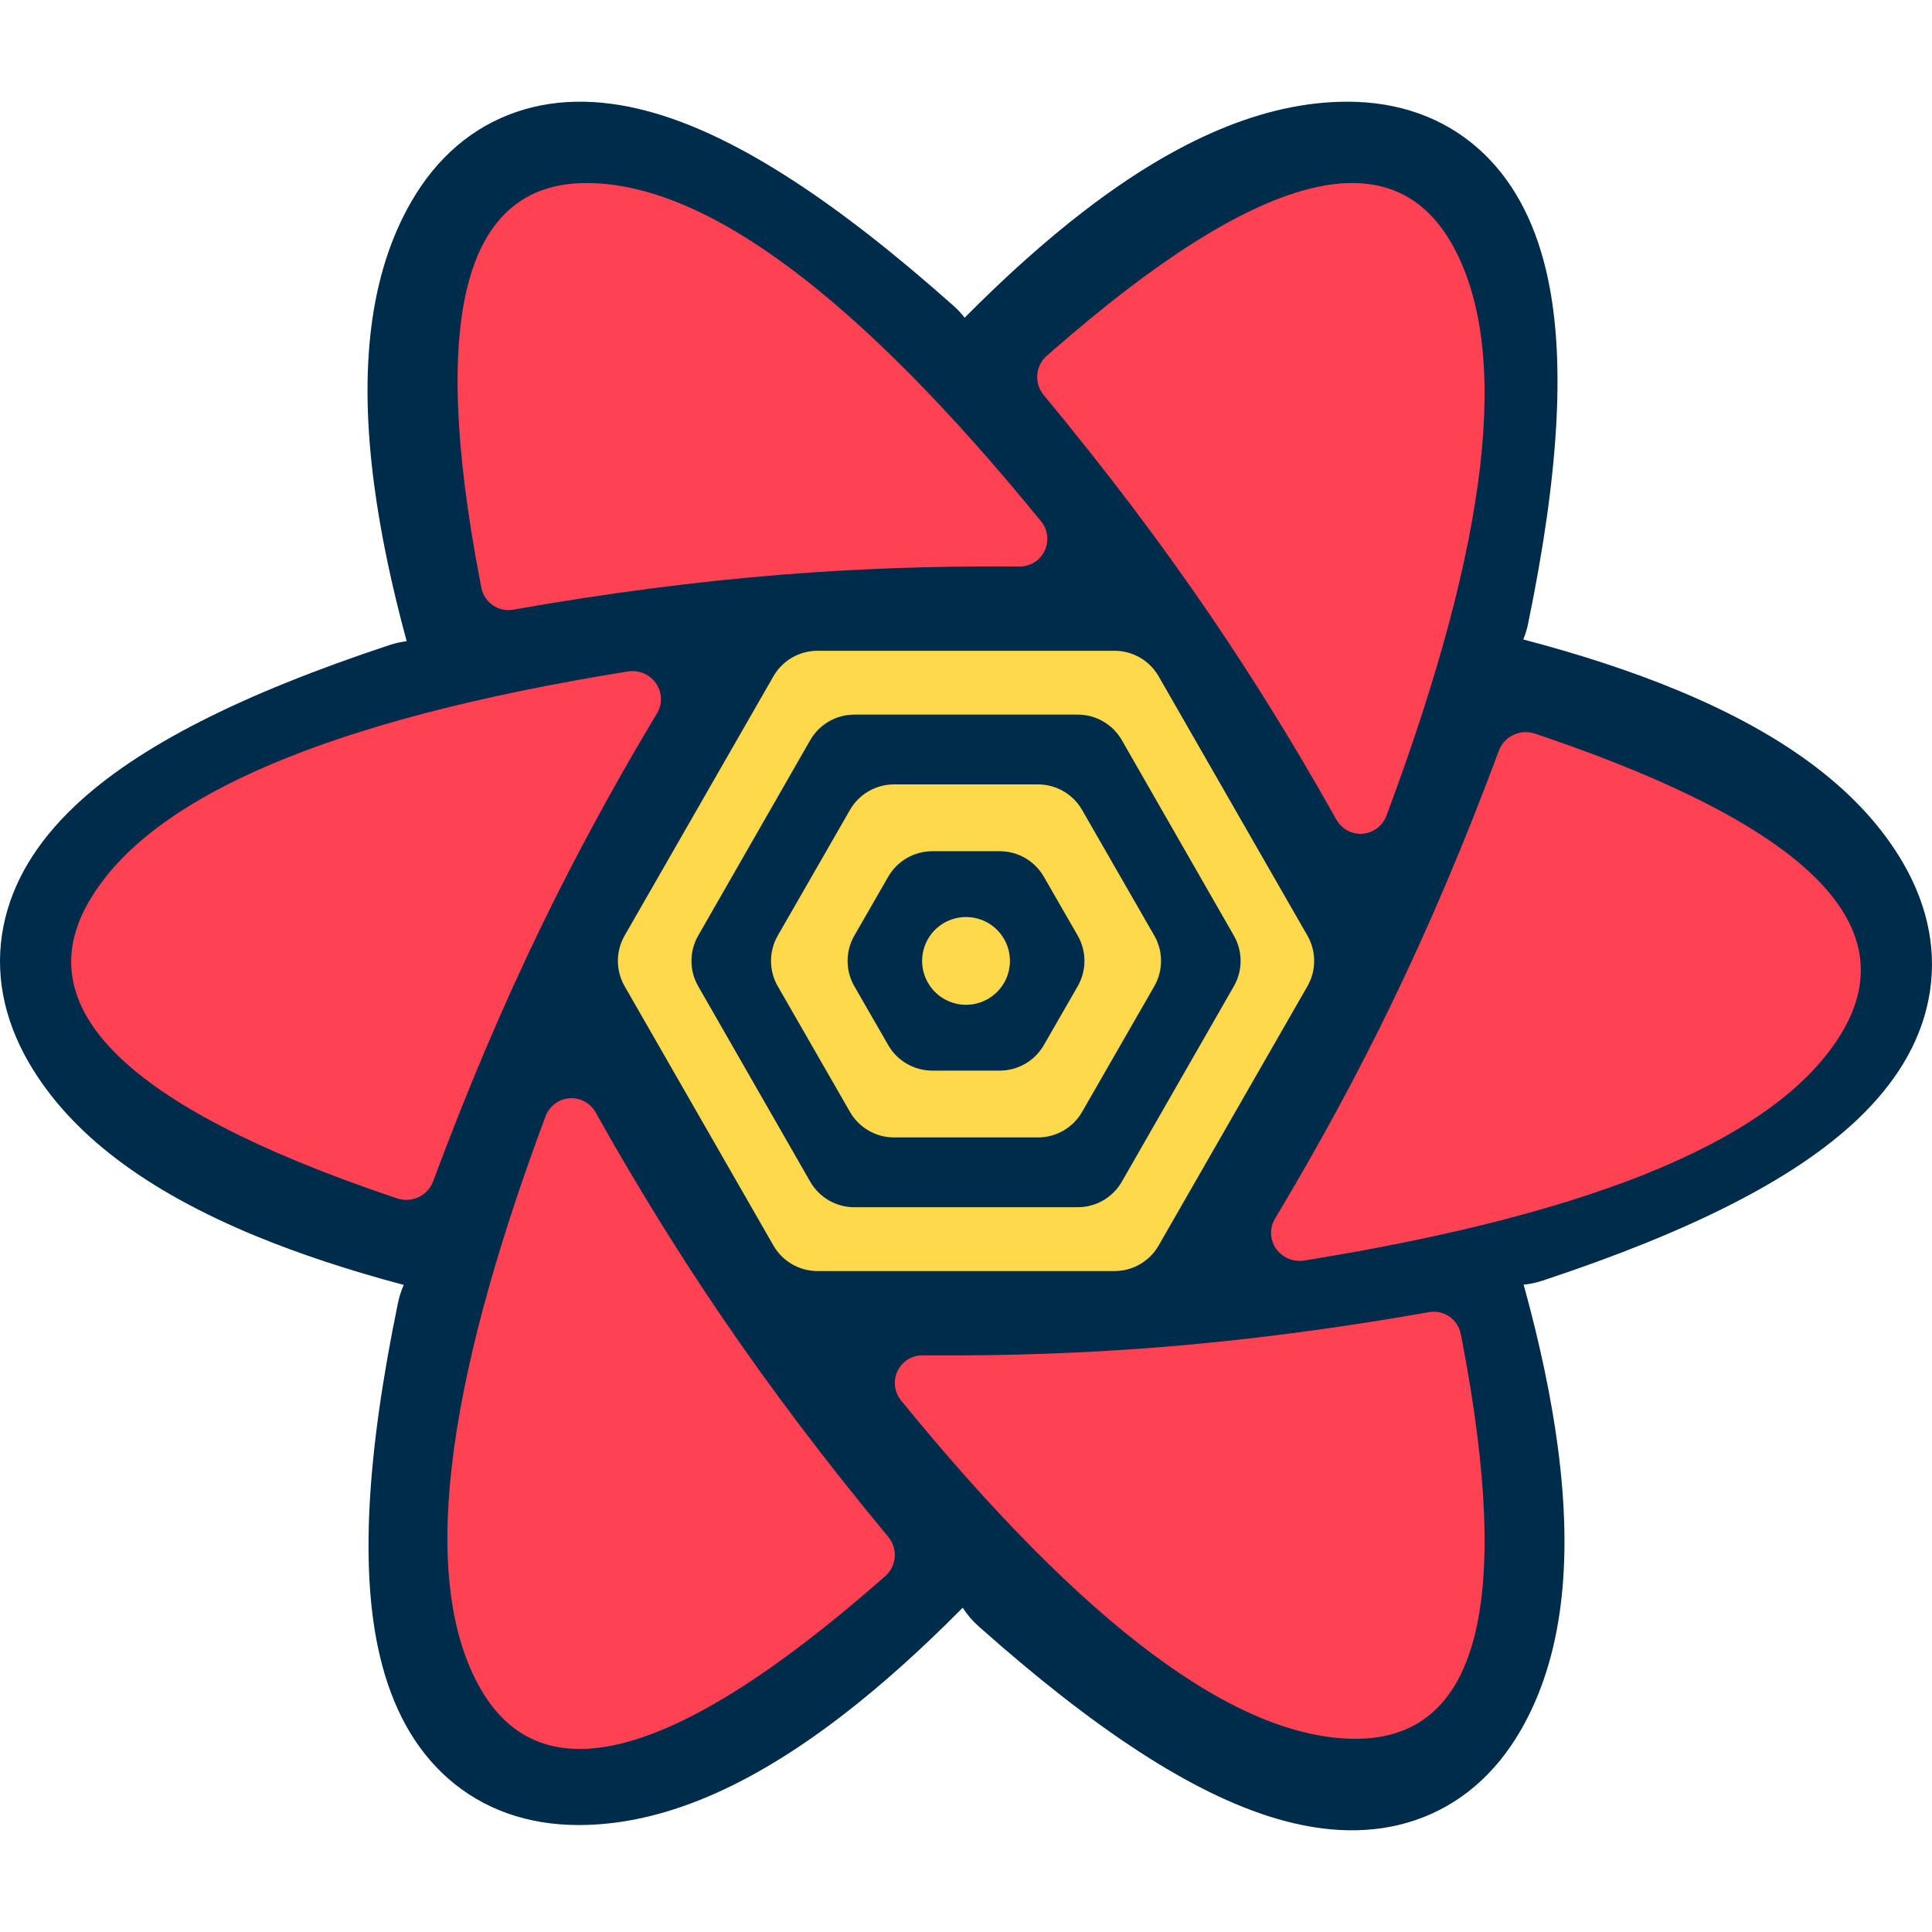
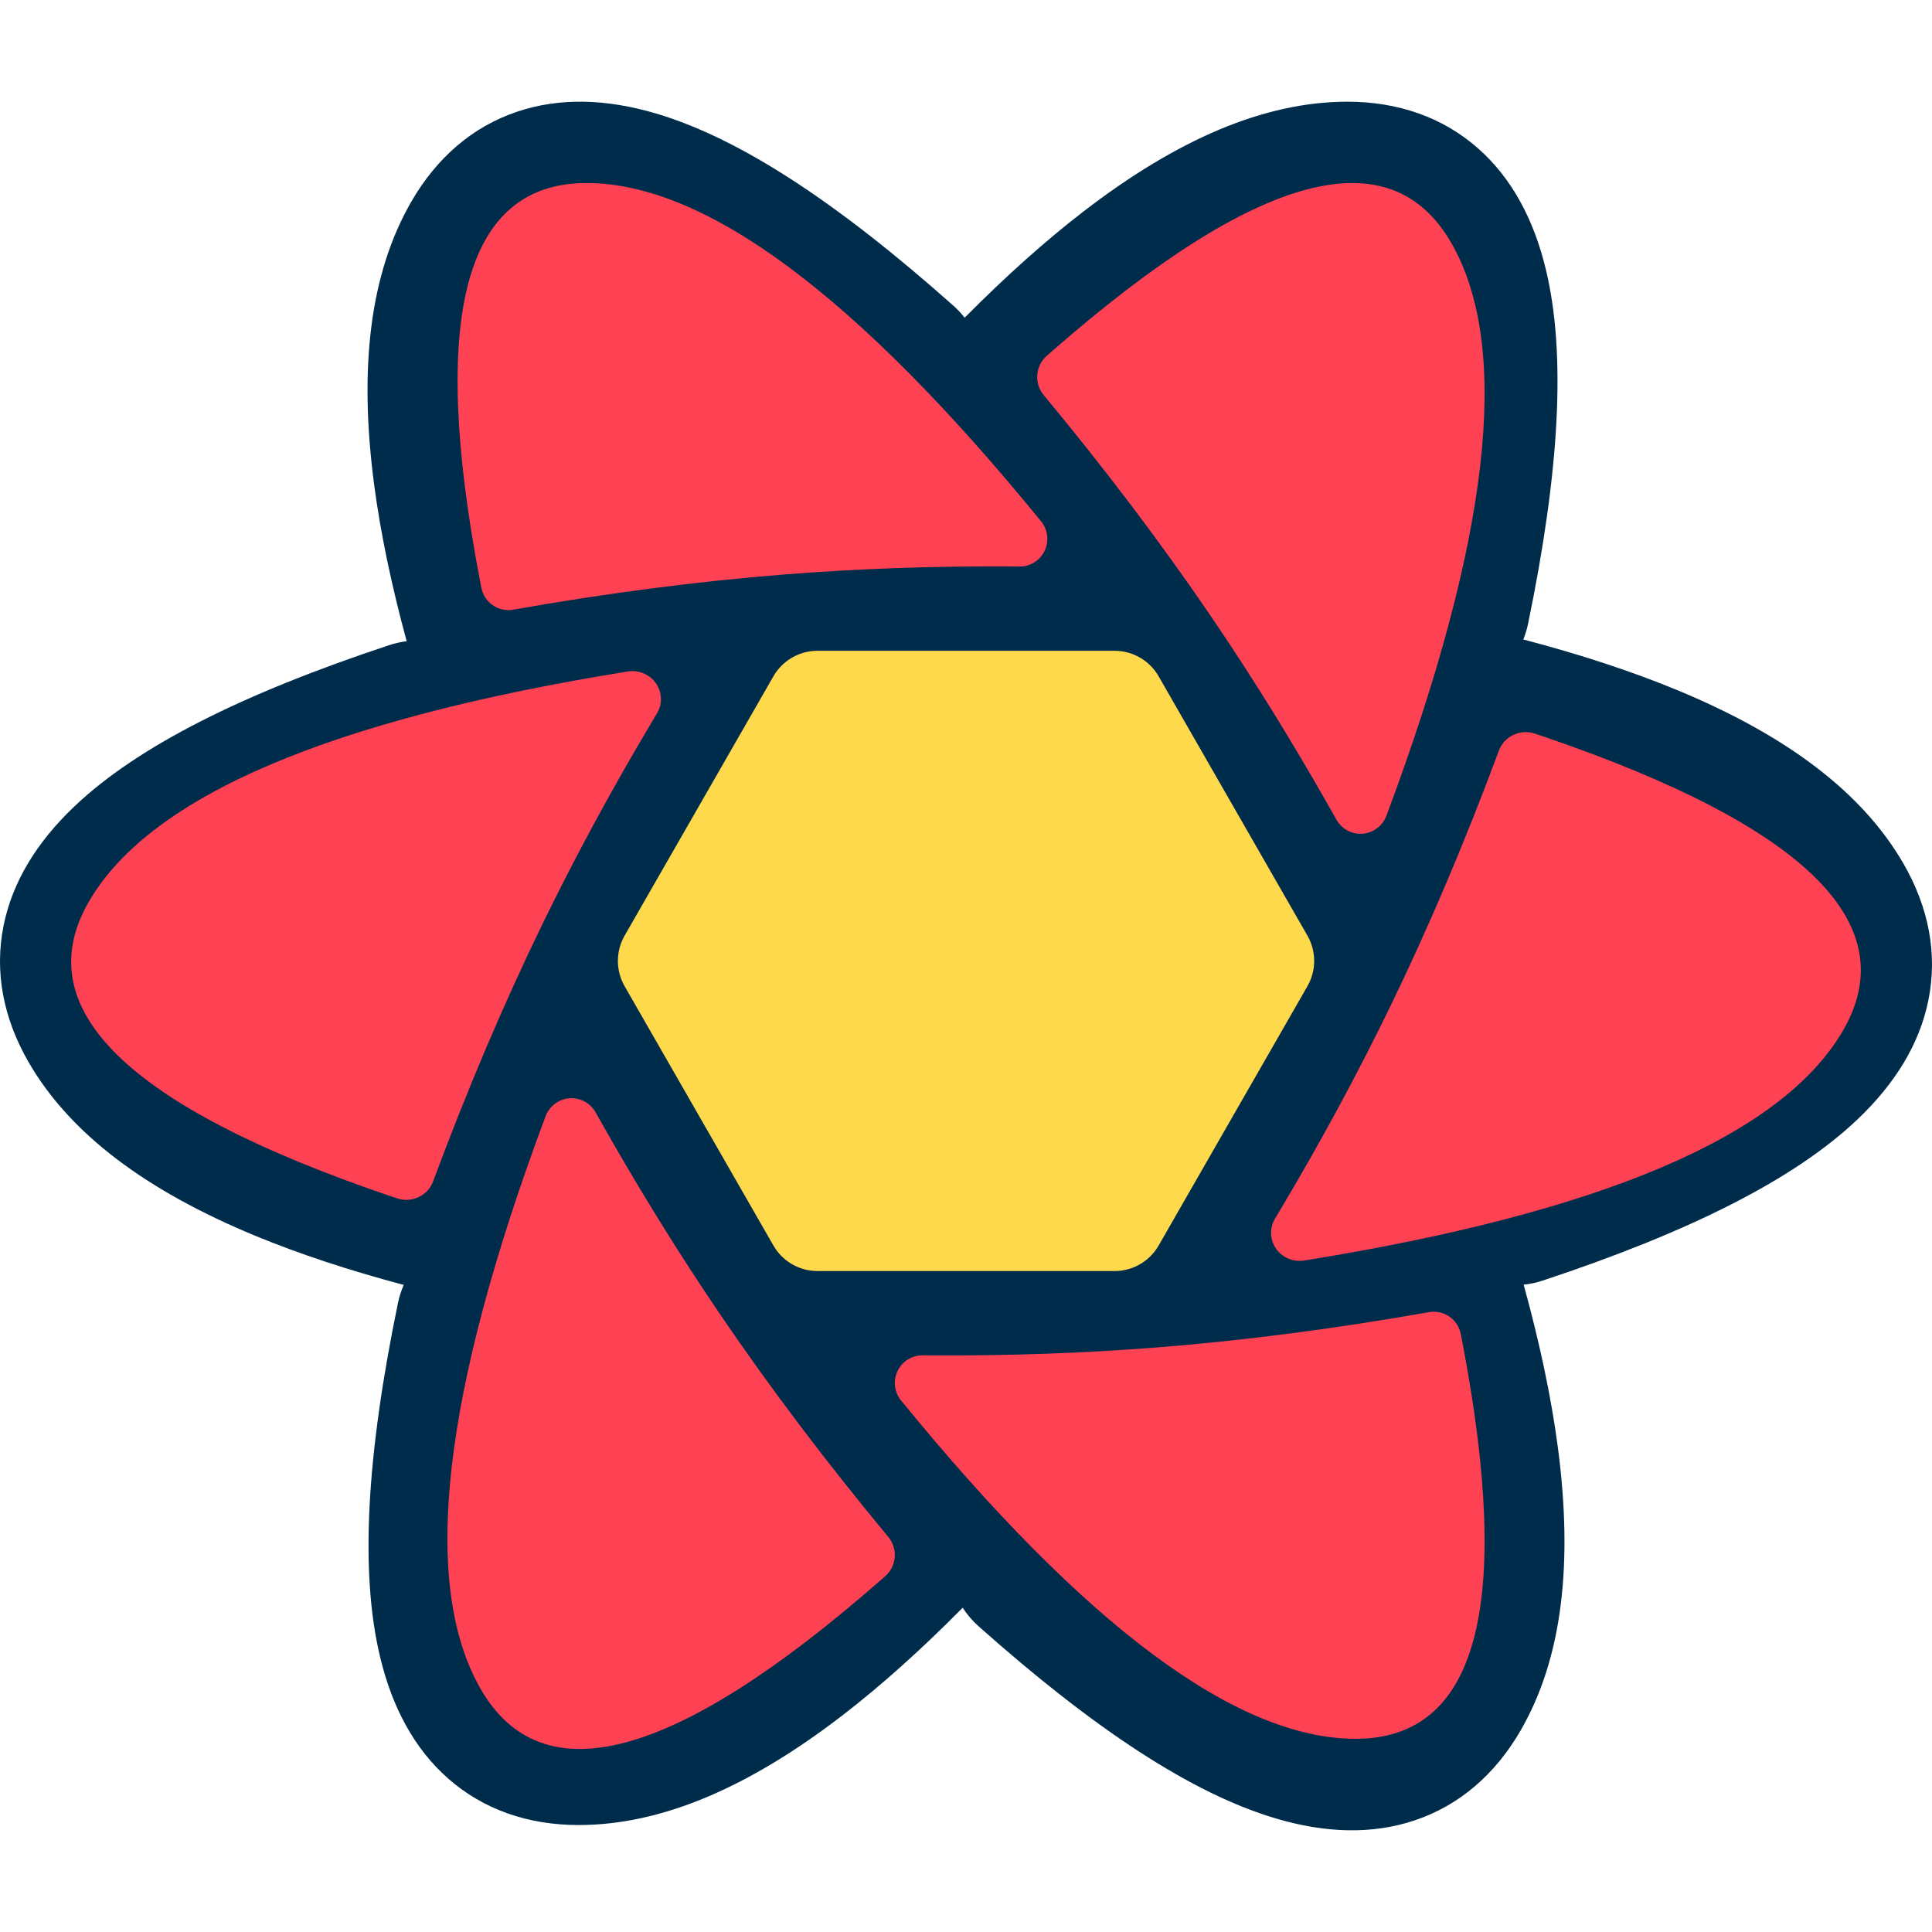
<svg xmlns="http://www.w3.org/2000/svg" width="190px" height="190px" viewBox="0 0 190 190" version="1.1">
-   <g stroke="none" stroke-width="1" fill="none" fill-rule="evenodd">
+   <g stroke="none" stroke-width="1" fill="none" fillRule="evenodd">
    <g>
-       <path d="M39.724,61.344 C36.631,46.363 35.968,34.873 37.967,26.529 C39.156,21.567 41.329,17.519 44.635,14.598 C48.124,11.515 52.536,10.002 57.493,10.002 C65.671,10.002 74.268,13.727 83.456,20.804 C87.203,23.691 91.092,27.17 95.132,31.244 C95.453,30.831 95.817,30.441 96.221,30.081 C107.641,19.915 117.255,13.599 125.478,11.164 C130.368,9.716 134.959,9.578 139.139,10.983 C143.552,12.466 147.068,15.533 149.548,19.828 C153.642,26.917 154.722,36.231 153.196,47.732 C152.573,52.42 151.51,57.526 150.007,63.059 C150.574,63.128 151.142,63.253 151.705,63.44 C166.194,68.236 176.454,73.394 182.665,79.288 C186.361,82.795 188.774,86.7 189.646,91.022 C190.567,95.584 189.669,100.159 187.192,104.451 C183.105,111.53 175.592,117.112 164.888,121.534 C160.59,123.31 155.727,124.918 150.293,126.364 C150.541,126.923 150.734,127.517 150.862,128.14 C153.955,143.121 154.619,154.611 152.619,162.954 C151.431,167.916 149.257,171.964 145.952,174.885 C142.462,177.968 138.05,179.481 133.093,179.481 C124.915,179.481 116.318,175.756 107.13,168.679 C103.343,165.762 99.411,162.239 95.325,158.109 C94.905,158.765 94.389,159.376 93.779,159.919 C82.359,170.085 72.745,176.401 64.522,178.836 C59.632,180.284 55.041,180.422 50.861,179.017 C46.448,177.534 42.932,174.467 40.452,170.172 C36.358,163.083 35.278,153.769 36.804,142.268 C37.449,137.411 38.568,132.104 40.158,126.339 C39.536,126.276 38.912,126.145 38.295,125.941 C23.806,121.144 13.546,115.986 7.335,110.092 C3.639,106.585 1.226,102.68 0.354,98.358 C-0.567,93.796 0.331,89.221 2.808,84.929 C6.895,77.85 14.408,72.268 25.112,67.846 C29.539,66.018 34.564,64.367 40.194,62.887 C39.993,62.397 39.835,61.881 39.724,61.344 Z" fill="#002C4B" fill-rule="nonzero" transform="translate(95, 95) scale(-1, 1) translate(-95, -95) " />
+       <path d="M39.724,61.344 C36.631,46.363 35.968,34.873 37.967,26.529 C39.156,21.567 41.329,17.519 44.635,14.598 C48.124,11.515 52.536,10.002 57.493,10.002 C65.671,10.002 74.268,13.727 83.456,20.804 C87.203,23.691 91.092,27.17 95.132,31.244 C95.453,30.831 95.817,30.441 96.221,30.081 C107.641,19.915 117.255,13.599 125.478,11.164 C130.368,9.716 134.959,9.578 139.139,10.983 C143.552,12.466 147.068,15.533 149.548,19.828 C153.642,26.917 154.722,36.231 153.196,47.732 C152.573,52.42 151.51,57.526 150.007,63.059 C150.574,63.128 151.142,63.253 151.705,63.44 C166.194,68.236 176.454,73.394 182.665,79.288 C186.361,82.795 188.774,86.7 189.646,91.022 C190.567,95.584 189.669,100.159 187.192,104.451 C183.105,111.53 175.592,117.112 164.888,121.534 C160.59,123.31 155.727,124.918 150.293,126.364 C150.541,126.923 150.734,127.517 150.862,128.14 C153.955,143.121 154.619,154.611 152.619,162.954 C151.431,167.916 149.257,171.964 145.952,174.885 C142.462,177.968 138.05,179.481 133.093,179.481 C124.915,179.481 116.318,175.756 107.13,168.679 C103.343,165.762 99.411,162.239 95.325,158.109 C94.905,158.765 94.389,159.376 93.779,159.919 C82.359,170.085 72.745,176.401 64.522,178.836 C59.632,180.284 55.041,180.422 50.861,179.017 C46.448,177.534 42.932,174.467 40.452,170.172 C36.358,163.083 35.278,153.769 36.804,142.268 C37.449,137.411 38.568,132.104 40.158,126.339 C39.536,126.276 38.912,126.145 38.295,125.941 C23.806,121.144 13.546,115.986 7.335,110.092 C3.639,106.585 1.226,102.68 0.354,98.358 C-0.567,93.796 0.331,89.221 2.808,84.929 C6.895,77.85 14.408,72.268 25.112,67.846 C29.539,66.018 34.564,64.367 40.194,62.887 C39.993,62.397 39.835,61.881 39.724,61.344 Z" fill="#002C4B" fillRule="nonzero" transform="translate(95, 95) scale(-1, 1) translate(-95, -95) " />
      <path d="M80.397,64 L109.608,64 C111.399,64 113.054,64.958 113.945,66.512 L128.577,92.012 C129.461,93.553 129.461,95.447 128.577,96.988 L113.945,122.488 C113.054,124.042 111.399,125 109.608,125 L80.397,125 C78.606,125 76.952,124.042 76.06,122.488 L61.428,96.988 C60.544,95.447 60.544,93.553 61.428,92.012 L76.06,66.512 C76.952,64.958 78.606,64 80.397,64 Z M105.988,70.277 C107.78,70.277 109.435,71.236 110.326,72.79 L121.343,92.014 C122.226,93.554 122.226,95.446 121.343,96.986 L110.326,116.21 C109.435,117.764 107.78,118.723 105.988,118.723 L84.017,118.723 C82.225,118.723 80.57,117.764 79.679,116.21 L68.662,96.986 C67.779,95.446 67.779,93.554 68.662,92.014 L79.679,72.79 C80.57,71.236 82.225,70.277 84.017,70.277 L105.988,70.277 Z M102.081,77.141 L87.924,77.141 C86.134,77.141 84.481,78.099 83.589,79.651 L83.589,79.651 L76.489,92.009 C75.603,93.552 75.603,95.448 76.489,96.991 L76.489,96.991 L83.589,109.349 C84.481,110.901 86.134,111.859 87.924,111.859 L87.924,111.859 L102.081,111.859 C103.871,111.859 105.524,110.901 106.416,109.349 L106.416,109.349 L113.516,96.991 C114.402,95.448 114.402,93.552 113.516,92.009 L113.516,92.009 L106.416,79.651 C105.524,78.099 103.871,77.141 102.081,77.141 L102.081,77.141 Z M98.319,83.712 C100.108,83.712 101.761,84.668 102.653,86.218 L105.984,92.006 C106.872,93.55 106.872,95.45 105.984,96.994 L102.653,102.782 C101.761,104.332 100.108,105.288 98.319,105.288 L91.686,105.288 C89.897,105.288 88.244,104.332 87.352,102.782 L84.022,96.994 C83.133,95.45 83.133,93.55 84.022,92.006 L87.352,86.218 C88.244,84.668 89.897,83.712 91.686,83.712 L98.319,83.712 Z M95.004,90.185 C93.459,90.185 92.034,91.007 91.263,92.342 C90.492,93.677 90.492,95.323 91.263,96.658 C92.034,97.993 93.459,98.815 95.001,98.815 L95.001,98.815 C96.546,98.815 97.971,97.993 98.742,96.658 C99.513,95.323 99.513,93.677 98.742,92.342 C97.971,91.007 96.546,90.185 95.004,90.185 L95.004,90.185 Z M60,94.501 L67.768,94.501" fill="#FFD94C" />
      <path d="M54.86,108.358 C56.172,107.608 57.836,108.075 58.578,109.399 L58.578,109.399 L59.053,110.244 C62.856,116.983 66.819,123.38 70.941,129.435 C75.808,136.585 81.282,143.824 87.362,151.151 C88.317,152.301 88.185,154.011 87.066,154.998 L87.066,154.998 L86.454,155.535 C66.347,173.103 53.278,176.613 47.248,166.062 C41.35,155.743 43.484,136.983 53.651,109.783 C53.877,109.18 54.305,108.675 54.86,108.358 Z M140.534,129.042 C141.986,128.785 143.375,129.742 143.66,131.194 L143.66,131.194 L143.813,131.986 C148.782,157.995 145.283,171 133.316,171 C121.61,171 106.709,159.909 88.613,137.727 C88.211,137.235 87.995,136.617 88,135.982 C88.013,134.481 89.236,133.275 90.731,133.288 L90.731,133.288 L91.685,133.295 C99.306,133.336 106.714,133.072 113.911,132.501 C122.409,131.828 131.284,130.675 140.534,129.042 Z M147.409,73.812 C147.932,72.403 149.508,71.663 150.955,72.149 L150.955,72.149 L151.743,72.415 C177.584,81.218 187.402,90.892 181.198,101.437 C175.13,111.751 157.484,119.26 128.262,123.964 C127.614,124.068 126.949,123.946 126.383,123.619 C125.047,122.847 124.602,121.158 125.389,119.847 L125.389,119.847 L125.889,119.01 C129.877,112.316 133.481,105.654 136.702,99.024 C140.505,91.195 144.074,82.791 147.409,73.812 Z M61.738,66.036 C62.386,65.932 63.051,66.054 63.617,66.381 C64.953,67.153 65.398,68.842 64.611,70.153 L64.611,70.153 L64.111,70.99 C60.123,77.684 56.519,84.346 53.298,90.976 C49.495,98.805 45.926,107.209 42.591,116.188 C42.068,117.597 40.492,118.337 39.045,117.851 L39.045,117.851 L38.257,117.585 C12.416,108.782 2.598,99.108 8.802,88.563 C14.87,78.249 32.516,70.74 61.738,66.036 Z M103.546,34.465 C123.653,16.897 136.722,13.387 142.752,23.938 C148.65,34.257 146.516,53.017 136.349,80.217 C136.123,80.82 135.695,81.325 135.14,81.642 C133.828,82.392 132.164,81.925 131.422,80.601 L131.422,80.601 L130.947,79.756 C127.144,73.017 123.181,66.62 119.059,60.565 C114.192,53.415 108.718,46.176 102.638,38.849 C101.683,37.699 101.815,35.989 102.934,35.002 L102.934,35.002 Z M57.684,18 C69.39,18 84.291,29.091 102.387,51.273 C102.789,51.765 103.005,52.383 103,53.018 C102.987,54.519 101.764,55.725 100.269,55.712 L100.269,55.712 L99.315,55.705 C91.694,55.664 84.286,55.928 77.089,56.499 C68.591,57.172 59.716,58.325 50.466,59.958 C49.014,60.215 47.625,59.258 47.34,57.806 L47.34,57.806 L47.187,57.014 C42.218,31.005 45.717,18 57.684,18 Z" fill="#FF4154" />
    </g>
  </g>
</svg>
